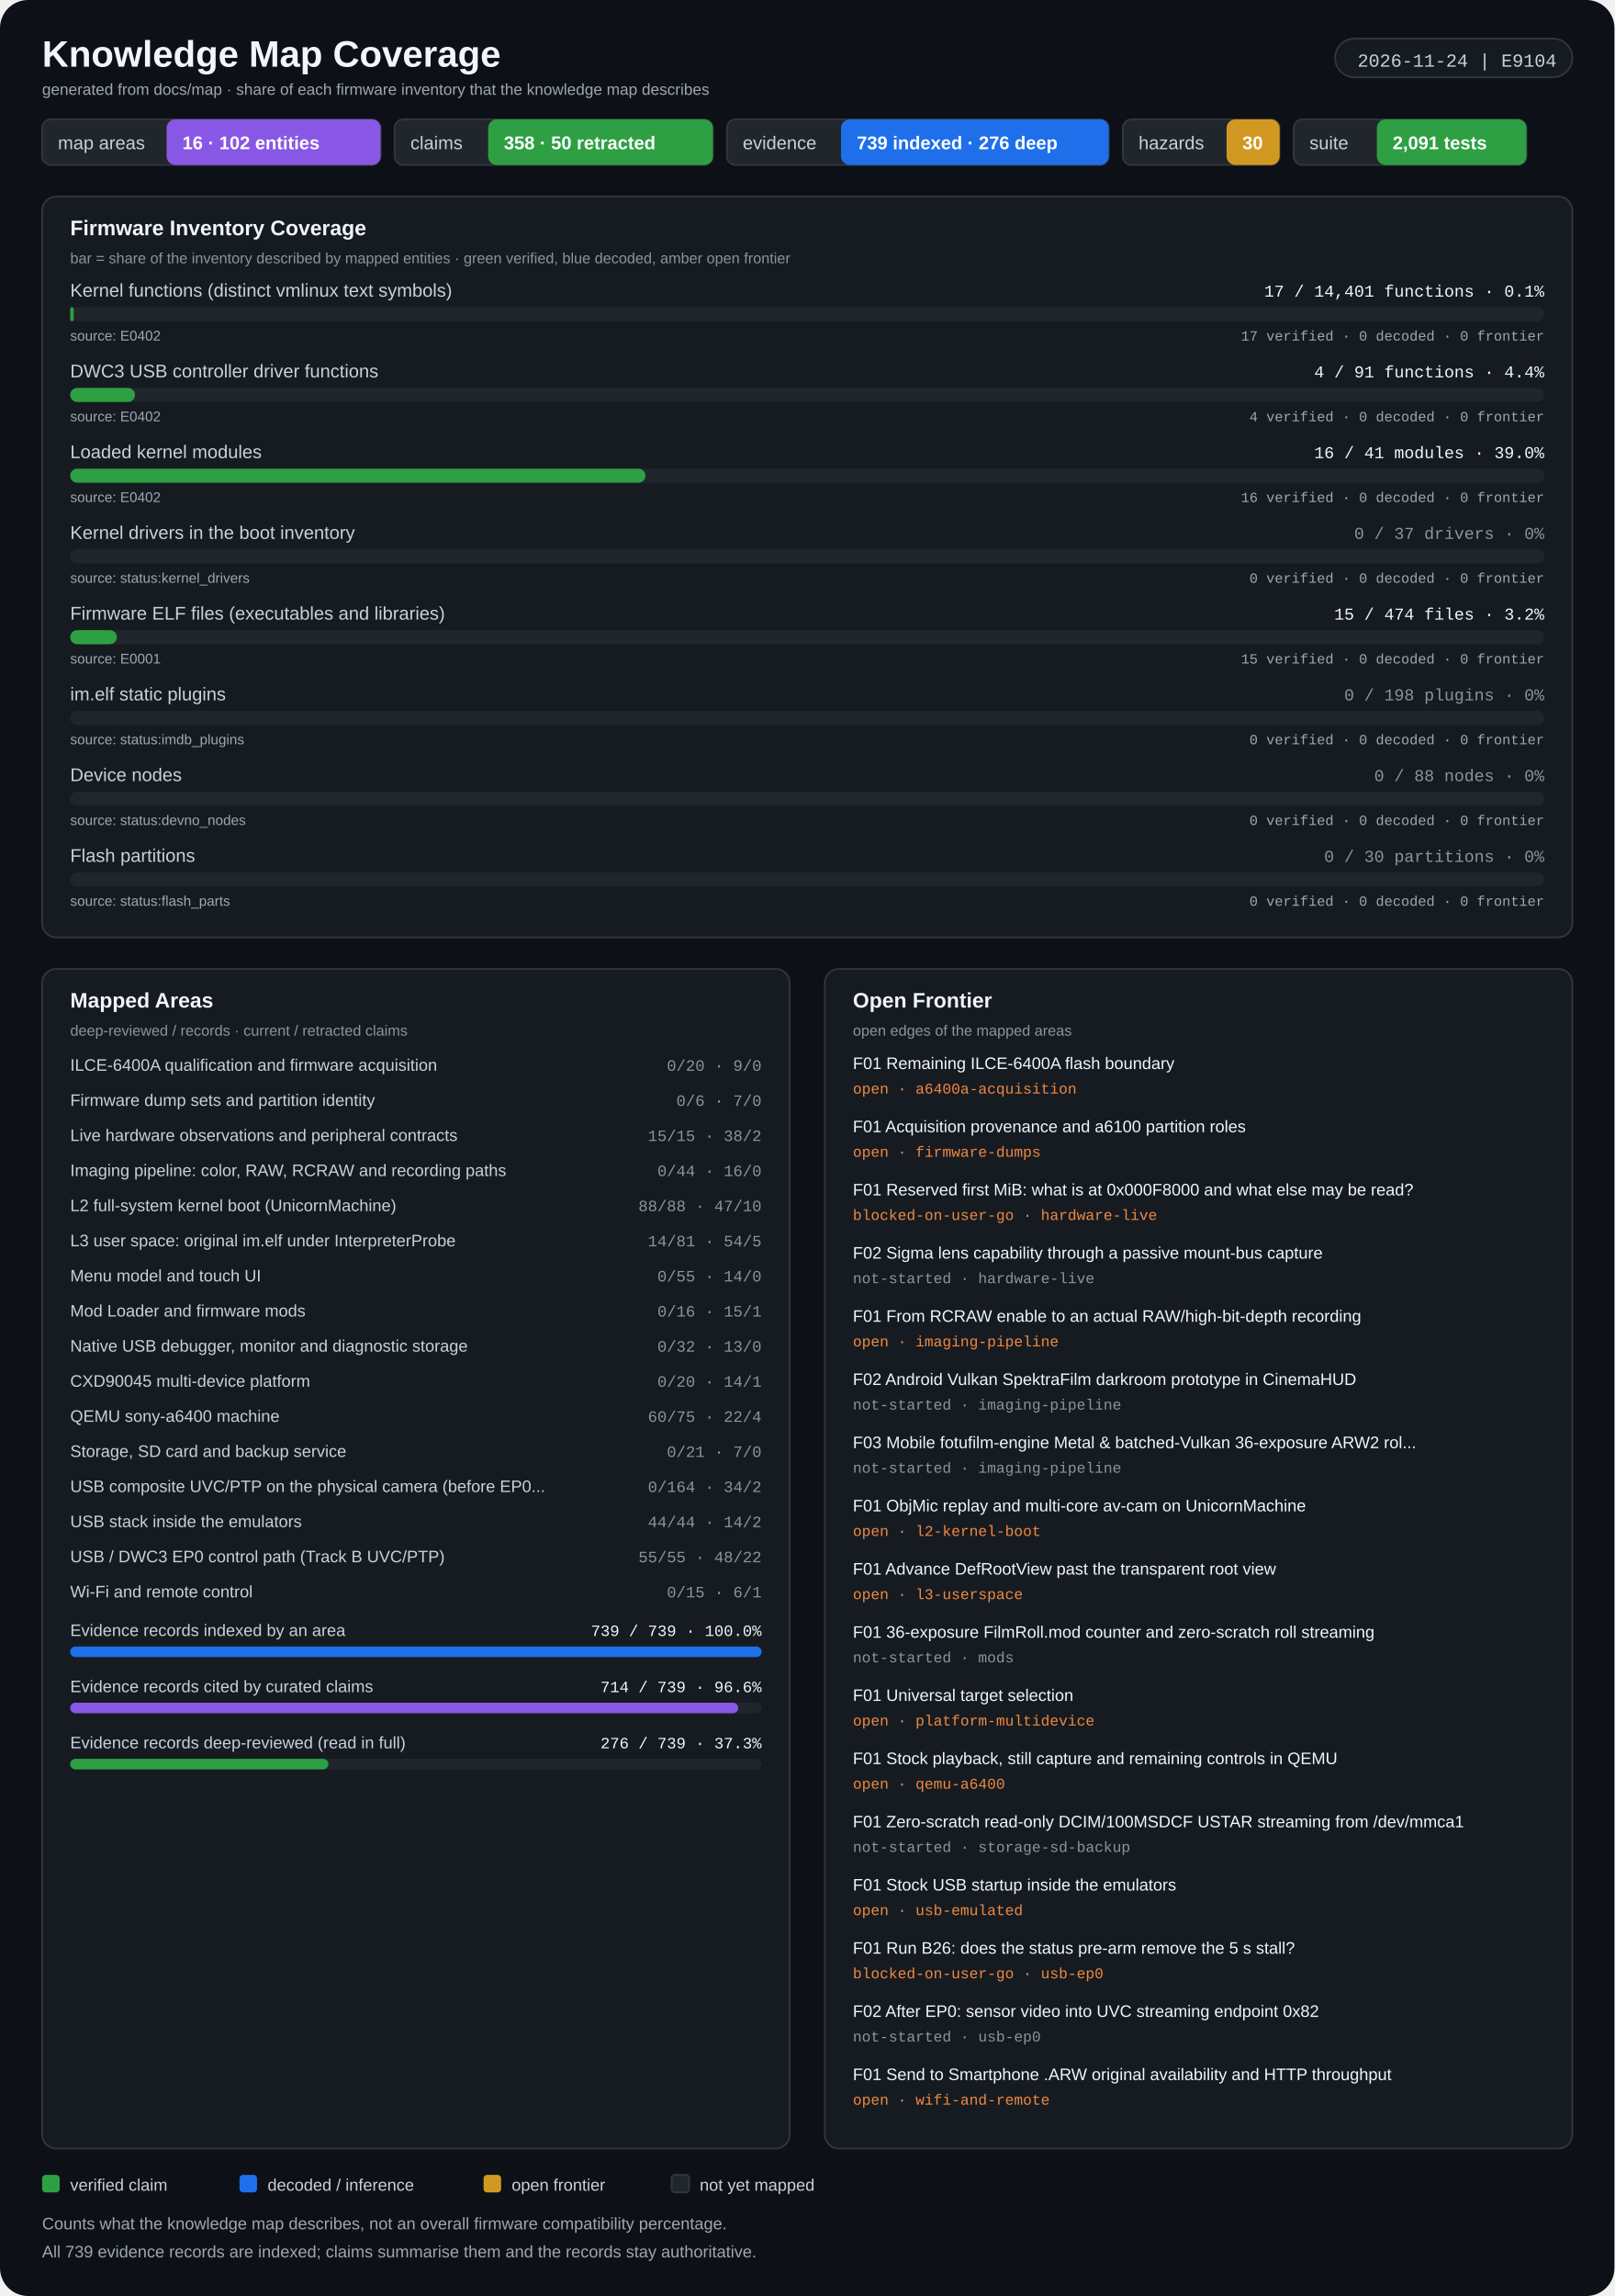
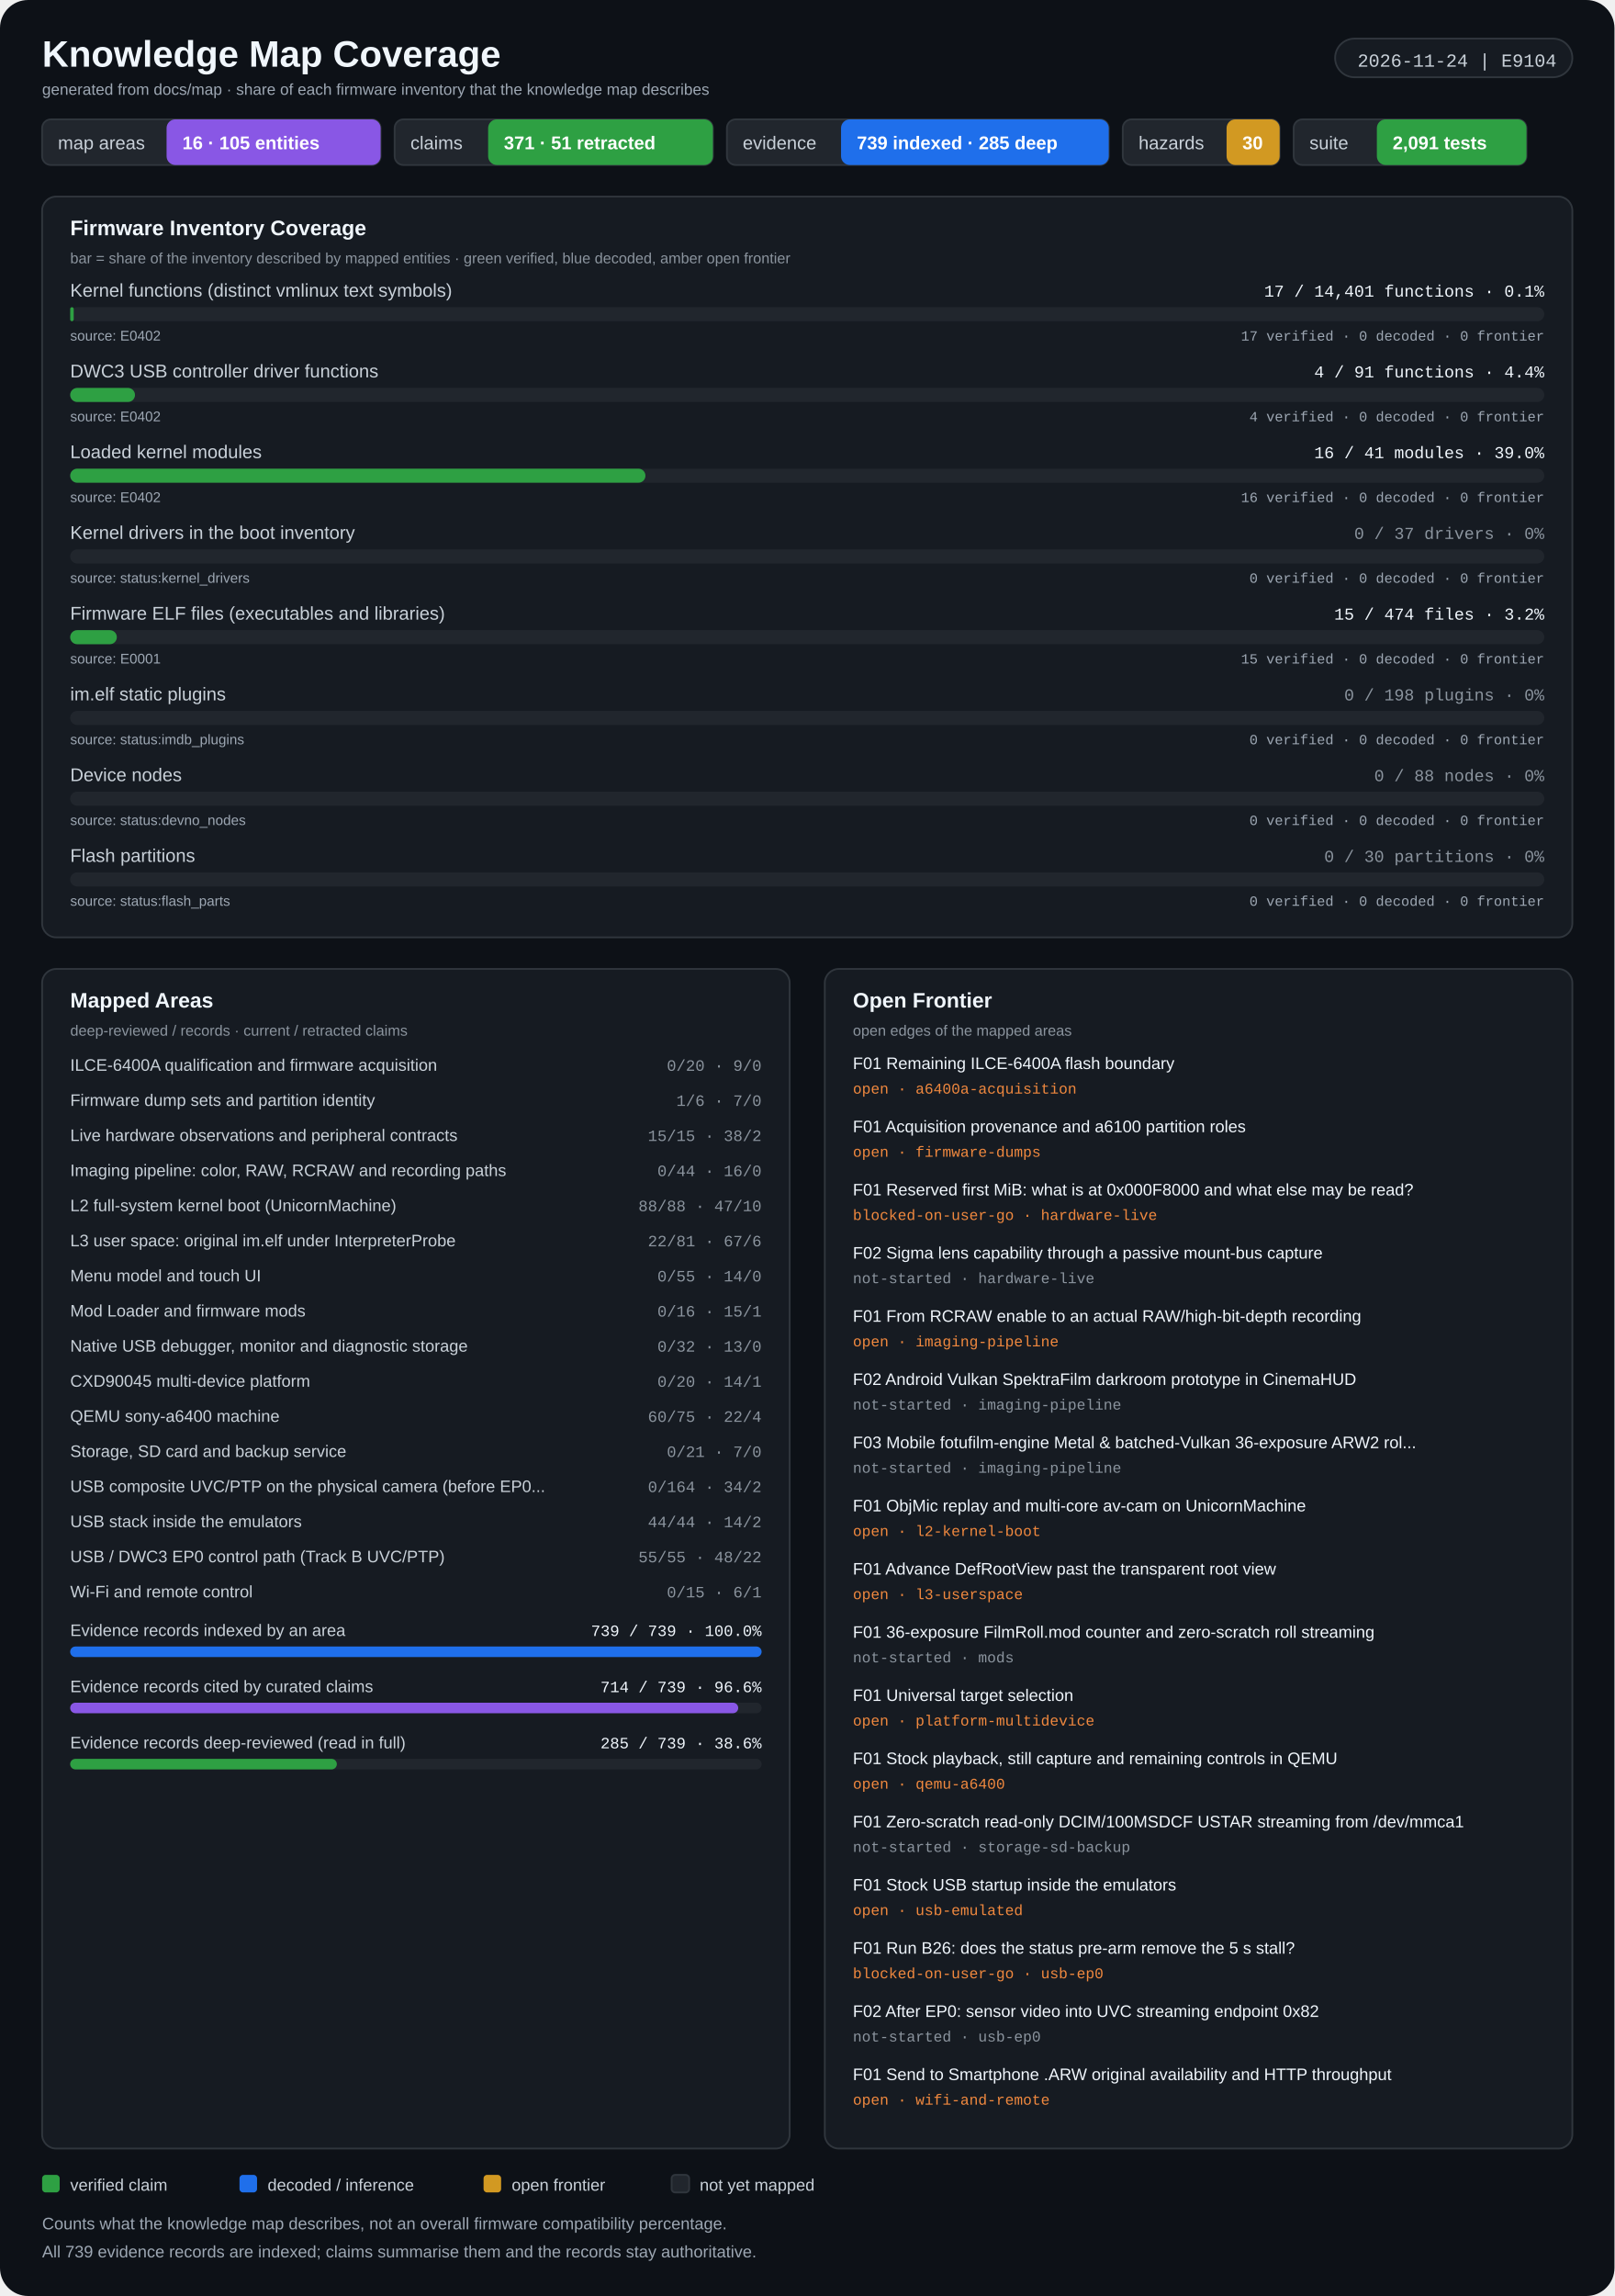
<svg xmlns="http://www.w3.org/2000/svg" width="920" height="1308" viewBox="0 0 920 1308" role="img" aria-labelledby="title desc">
  <rect width="920" height="1308" rx="16" fill="#0d1117" />
  <g>
    <text x="24" y="38" fill="#f0f6fc" font-size="21" font-weight="700" font-family="Segoe UI, Arial, sans-serif" text-anchor="start">Knowledge Map Coverage</text>
    <text x="24" y="54" fill="#9da7b3" font-size="9" font-weight="400" font-family="Segoe UI, Arial, sans-serif" text-anchor="start">generated from docs/map · share of each firmware inventory that the knowledge map describes</text>
    <rect x="760.82" y="22" width="135.18" height="22" rx="11" fill="#161b22" stroke="#30363d" stroke-width="1" />
    <text x="887" y="38" fill="#c9d1d9" font-size="10.5" font-weight="400" font-family="Consolas, 'Courier New', monospace" text-anchor="end">2026-11-24 | E9104</text>
    <rect x="24" y="68" width="192.878" height="26" rx="5" fill="#21262d" stroke="#30363d" stroke-width="1" />
    <rect x="94.92" y="68" width="121.958" height="26" rx="5" fill="#8957e5" />
    <text x="33" y="85" fill="#c9d1d9" font-size="10.5" font-weight="400" font-family="Segoe UI, Arial, sans-serif" text-anchor="start">map areas</text>
-     <text x="103.92" y="85" fill="#ffffff" font-size="10.5" font-weight="700" font-family="Segoe UI, Arial, sans-serif" text-anchor="start">16 · 102 entities</text>
+     <text x="103.92" y="85" fill="#ffffff" font-size="10.5" font-weight="700" font-family="Segoe UI, Arial, sans-serif" text-anchor="start">16 · 105 entities</text>
    <rect x="224.878" y="68" width="181.354" height="26" rx="5" fill="#21262d" stroke="#30363d" stroke-width="1" />
    <rect x="278.158" y="68" width="128.074" height="26" rx="5" fill="#2ea043" />
    <text x="233.878" y="85" fill="#c9d1d9" font-size="10.5" font-weight="400" font-family="Segoe UI, Arial, sans-serif" text-anchor="start">claims</text>
-     <text x="287.158" y="85" fill="#ffffff" font-size="10.5" font-weight="700" font-family="Segoe UI, Arial, sans-serif" text-anchor="start">358 · 50 retracted</text>
+     <text x="287.158" y="85" fill="#ffffff" font-size="10.5" font-weight="700" font-family="Segoe UI, Arial, sans-serif" text-anchor="start">371 · 51 retracted</text>
    <rect x="414.232" y="68" width="217.574" height="26" rx="5" fill="#21262d" stroke="#30363d" stroke-width="1" />
    <rect x="479.272" y="68" width="152.534" height="26" rx="5" fill="#1f6feb" />
    <text x="423.232" y="85" fill="#c9d1d9" font-size="10.5" font-weight="400" font-family="Segoe UI, Arial, sans-serif" text-anchor="start">evidence</text>
-     <text x="488.272" y="85" fill="#ffffff" font-size="10.5" font-weight="700" font-family="Segoe UI, Arial, sans-serif" text-anchor="start">739 indexed · 276 deep</text>
+     <text x="488.272" y="85" fill="#ffffff" font-size="10.5" font-weight="700" font-family="Segoe UI, Arial, sans-serif" text-anchor="start">739 indexed · 285 deep</text>
    <rect x="639.806" y="68" width="89.39" height="26" rx="5" fill="#21262d" stroke="#30363d" stroke-width="1" />
    <rect x="698.966" y="68" width="30.23" height="26" rx="5" fill="#d29922" />
    <text x="648.806" y="85" fill="#c9d1d9" font-size="10.5" font-weight="400" font-family="Segoe UI, Arial, sans-serif" text-anchor="start">hazards</text>
    <text x="707.966" y="85" fill="#ffffff" font-size="10.5" font-weight="700" font-family="Segoe UI, Arial, sans-serif" text-anchor="start">30</text>
    <rect x="737.197" y="68" width="132.667" height="26" rx="5" fill="#21262d" stroke="#30363d" stroke-width="1" />
    <rect x="784.597" y="68" width="85.267" height="26" rx="5" fill="#2ea043" />
    <text x="746.197" y="85" fill="#c9d1d9" font-size="10.5" font-weight="400" font-family="Segoe UI, Arial, sans-serif" text-anchor="start">suite</text>
    <text x="793.597" y="85" fill="#ffffff" font-size="10.5" font-weight="700" font-family="Segoe UI, Arial, sans-serif" text-anchor="start">2,091 tests</text>
    <rect x="24" y="112" width="872" height="422" rx="8" fill="#161b22" stroke="#30363d" stroke-width="1" />
    <text x="40" y="134" fill="#f0f6fc" font-size="12" font-weight="700" font-family="Segoe UI, Arial, sans-serif" text-anchor="start">Firmware Inventory Coverage</text>
    <text x="40" y="150" fill="#8b949e" font-size="8.5" font-weight="400" font-family="Segoe UI, Arial, sans-serif" text-anchor="start">bar = share of the inventory described by mapped entities · green verified, blue decoded, amber open frontier</text>
    <text x="40" y="169" fill="#c9d1d9" font-size="10.5" font-weight="400" font-family="Segoe UI, Arial, sans-serif" text-anchor="start">Kernel functions (distinct vmlinux text symbols)</text>
    <text x="880" y="169" fill="#f0f6fc" font-size="9.5" font-weight="400" font-family="Consolas, 'Courier New', monospace" text-anchor="end">17 / 14,401 functions · 0.1%</text>
    <rect x="40" y="175" width="840" height="8" rx="4" fill="#21262d" />
    <rect x="40" y="175" width="2" height="8" rx="1" fill="#2ea043" />
    <text x="40" y="194" fill="#9da7b3" font-size="8" font-weight="400" font-family="Segoe UI, Arial, sans-serif" text-anchor="start">source: E0402</text>
    <text x="880" y="194" fill="#9da7b3" font-size="8" font-weight="400" font-family="Consolas, 'Courier New', monospace" text-anchor="end">17 verified · 0 decoded · 0 frontier</text>
    <text x="40" y="215" fill="#c9d1d9" font-size="10.5" font-weight="400" font-family="Segoe UI, Arial, sans-serif" text-anchor="start">DWC3 USB controller driver functions</text>
    <text x="880" y="215" fill="#f0f6fc" font-size="9.5" font-weight="400" font-family="Consolas, 'Courier New', monospace" text-anchor="end">4 / 91 functions · 4.4%</text>
    <rect x="40" y="221" width="840" height="8" rx="4" fill="#21262d" />
    <rect x="40" y="221" width="36.923" height="8" rx="4" fill="#2ea043" />
    <text x="40" y="240" fill="#9da7b3" font-size="8" font-weight="400" font-family="Segoe UI, Arial, sans-serif" text-anchor="start">source: E0402</text>
    <text x="880" y="240" fill="#9da7b3" font-size="8" font-weight="400" font-family="Consolas, 'Courier New', monospace" text-anchor="end">4 verified · 0 decoded · 0 frontier</text>
    <text x="40" y="261" fill="#c9d1d9" font-size="10.5" font-weight="400" font-family="Segoe UI, Arial, sans-serif" text-anchor="start">Loaded kernel modules</text>
    <text x="880" y="261" fill="#f0f6fc" font-size="9.5" font-weight="400" font-family="Consolas, 'Courier New', monospace" text-anchor="end">16 / 41 modules · 39.0%</text>
    <rect x="40" y="267" width="840" height="8" rx="4" fill="#21262d" />
    <rect x="40" y="267" width="327.805" height="8" rx="4" fill="#2ea043" />
    <text x="40" y="286" fill="#9da7b3" font-size="8" font-weight="400" font-family="Segoe UI, Arial, sans-serif" text-anchor="start">source: E0402</text>
    <text x="880" y="286" fill="#9da7b3" font-size="8" font-weight="400" font-family="Consolas, 'Courier New', monospace" text-anchor="end">16 verified · 0 decoded · 0 frontier</text>
    <text x="40" y="307" fill="#c9d1d9" font-size="10.5" font-weight="400" font-family="Segoe UI, Arial, sans-serif" text-anchor="start">Kernel drivers in the boot inventory</text>
    <text x="880" y="307" fill="#8b949e" font-size="9.5" font-weight="400" font-family="Consolas, 'Courier New', monospace" text-anchor="end">0 / 37 drivers · 0%</text>
    <rect x="40" y="313" width="840" height="8" rx="4" fill="#21262d" />
    <text x="40" y="332" fill="#9da7b3" font-size="8" font-weight="400" font-family="Segoe UI, Arial, sans-serif" text-anchor="start">source: status:kernel_drivers</text>
    <text x="880" y="332" fill="#9da7b3" font-size="8" font-weight="400" font-family="Consolas, 'Courier New', monospace" text-anchor="end">0 verified · 0 decoded · 0 frontier</text>
    <text x="40" y="353" fill="#c9d1d9" font-size="10.5" font-weight="400" font-family="Segoe UI, Arial, sans-serif" text-anchor="start">Firmware ELF files (executables and libraries)</text>
    <text x="880" y="353" fill="#f0f6fc" font-size="9.5" font-weight="400" font-family="Consolas, 'Courier New', monospace" text-anchor="end">15 / 474 files · 3.2%</text>
    <rect x="40" y="359" width="840" height="8" rx="4" fill="#21262d" />
    <rect x="40" y="359" width="26.582" height="8" rx="4" fill="#2ea043" />
    <text x="40" y="378" fill="#9da7b3" font-size="8" font-weight="400" font-family="Segoe UI, Arial, sans-serif" text-anchor="start">source: E0001</text>
    <text x="880" y="378" fill="#9da7b3" font-size="8" font-weight="400" font-family="Consolas, 'Courier New', monospace" text-anchor="end">15 verified · 0 decoded · 0 frontier</text>
    <text x="40" y="399" fill="#c9d1d9" font-size="10.5" font-weight="400" font-family="Segoe UI, Arial, sans-serif" text-anchor="start">im.elf static plugins</text>
    <text x="880" y="399" fill="#8b949e" font-size="9.5" font-weight="400" font-family="Consolas, 'Courier New', monospace" text-anchor="end">0 / 198 plugins · 0%</text>
    <rect x="40" y="405" width="840" height="8" rx="4" fill="#21262d" />
    <text x="40" y="424" fill="#9da7b3" font-size="8" font-weight="400" font-family="Segoe UI, Arial, sans-serif" text-anchor="start">source: status:imdb_plugins</text>
    <text x="880" y="424" fill="#9da7b3" font-size="8" font-weight="400" font-family="Consolas, 'Courier New', monospace" text-anchor="end">0 verified · 0 decoded · 0 frontier</text>
    <text x="40" y="445" fill="#c9d1d9" font-size="10.5" font-weight="400" font-family="Segoe UI, Arial, sans-serif" text-anchor="start">Device nodes</text>
    <text x="880" y="445" fill="#8b949e" font-size="9.5" font-weight="400" font-family="Consolas, 'Courier New', monospace" text-anchor="end">0 / 88 nodes · 0%</text>
    <rect x="40" y="451" width="840" height="8" rx="4" fill="#21262d" />
    <text x="40" y="470" fill="#9da7b3" font-size="8" font-weight="400" font-family="Segoe UI, Arial, sans-serif" text-anchor="start">source: status:devno_nodes</text>
    <text x="880" y="470" fill="#9da7b3" font-size="8" font-weight="400" font-family="Consolas, 'Courier New', monospace" text-anchor="end">0 verified · 0 decoded · 0 frontier</text>
    <text x="40" y="491" fill="#c9d1d9" font-size="10.5" font-weight="400" font-family="Segoe UI, Arial, sans-serif" text-anchor="start">Flash partitions</text>
    <text x="880" y="491" fill="#8b949e" font-size="9.5" font-weight="400" font-family="Consolas, 'Courier New', monospace" text-anchor="end">0 / 30 partitions · 0%</text>
    <rect x="40" y="497" width="840" height="8" rx="4" fill="#21262d" />
    <text x="40" y="516" fill="#9da7b3" font-size="8" font-weight="400" font-family="Segoe UI, Arial, sans-serif" text-anchor="start">source: status:flash_parts</text>
    <text x="880" y="516" fill="#9da7b3" font-size="8" font-weight="400" font-family="Consolas, 'Courier New', monospace" text-anchor="end">0 verified · 0 decoded · 0 frontier</text>
    <rect x="24" y="552" width="426" height="672" rx="8" fill="#161b22" stroke="#30363d" stroke-width="1" />
    <rect x="470" y="552" width="426" height="672" rx="8" fill="#161b22" stroke="#30363d" stroke-width="1" />
    <text x="40" y="574" fill="#f0f6fc" font-size="12" font-weight="700" font-family="Segoe UI, Arial, sans-serif" text-anchor="start">Mapped Areas</text>
    <text x="40" y="590" fill="#8b949e" font-size="8.5" font-weight="400" font-family="Segoe UI, Arial, sans-serif" text-anchor="start">deep-reviewed / records · current / retracted claims</text>
    <text x="486" y="574" fill="#f0f6fc" font-size="12" font-weight="700" font-family="Segoe UI, Arial, sans-serif" text-anchor="start">Open Frontier</text>
    <text x="486" y="590" fill="#8b949e" font-size="8.5" font-weight="400" font-family="Segoe UI, Arial, sans-serif" text-anchor="start">open edges of the mapped areas</text>
    <text x="40" y="610" fill="#c9d1d9" font-size="9.5" font-weight="400" font-family="Segoe UI, Arial, sans-serif" text-anchor="start">ILCE-6400A qualification and firmware acquisition</text>
    <text x="434" y="610" fill="#8b949e" font-size="9" font-weight="400" font-family="Consolas, 'Courier New', monospace" text-anchor="end">0/20 · 9/0</text>
    <text x="40" y="630" fill="#c9d1d9" font-size="9.5" font-weight="400" font-family="Segoe UI, Arial, sans-serif" text-anchor="start">Firmware dump sets and partition identity</text>
-     <text x="434" y="630" fill="#8b949e" font-size="9" font-weight="400" font-family="Consolas, 'Courier New', monospace" text-anchor="end">0/6 · 7/0</text>
+     <text x="434" y="630" fill="#8b949e" font-size="9" font-weight="400" font-family="Consolas, 'Courier New', monospace" text-anchor="end">1/6 · 7/0</text>
    <text x="40" y="650" fill="#c9d1d9" font-size="9.5" font-weight="400" font-family="Segoe UI, Arial, sans-serif" text-anchor="start">Live hardware observations and peripheral contracts</text>
    <text x="434" y="650" fill="#8b949e" font-size="9" font-weight="400" font-family="Consolas, 'Courier New', monospace" text-anchor="end">15/15 · 38/2</text>
    <text x="40" y="670" fill="#c9d1d9" font-size="9.5" font-weight="400" font-family="Segoe UI, Arial, sans-serif" text-anchor="start">Imaging pipeline: color, RAW, RCRAW and recording paths</text>
    <text x="434" y="670" fill="#8b949e" font-size="9" font-weight="400" font-family="Consolas, 'Courier New', monospace" text-anchor="end">0/44 · 16/0</text>
    <text x="40" y="690" fill="#c9d1d9" font-size="9.5" font-weight="400" font-family="Segoe UI, Arial, sans-serif" text-anchor="start">L2 full-system kernel boot (UnicornMachine)</text>
    <text x="434" y="690" fill="#8b949e" font-size="9" font-weight="400" font-family="Consolas, 'Courier New', monospace" text-anchor="end">88/88 · 47/10</text>
    <text x="40" y="710" fill="#c9d1d9" font-size="9.5" font-weight="400" font-family="Segoe UI, Arial, sans-serif" text-anchor="start">L3 user space: original im.elf under InterpreterProbe</text>
-     <text x="434" y="710" fill="#8b949e" font-size="9" font-weight="400" font-family="Consolas, 'Courier New', monospace" text-anchor="end">14/81 · 54/5</text>
+     <text x="434" y="710" fill="#8b949e" font-size="9" font-weight="400" font-family="Consolas, 'Courier New', monospace" text-anchor="end">22/81 · 67/6</text>
    <text x="40" y="730" fill="#c9d1d9" font-size="9.5" font-weight="400" font-family="Segoe UI, Arial, sans-serif" text-anchor="start">Menu model and touch UI</text>
    <text x="434" y="730" fill="#8b949e" font-size="9" font-weight="400" font-family="Consolas, 'Courier New', monospace" text-anchor="end">0/55 · 14/0</text>
    <text x="40" y="750" fill="#c9d1d9" font-size="9.5" font-weight="400" font-family="Segoe UI, Arial, sans-serif" text-anchor="start">Mod Loader and firmware mods</text>
    <text x="434" y="750" fill="#8b949e" font-size="9" font-weight="400" font-family="Consolas, 'Courier New', monospace" text-anchor="end">0/16 · 15/1</text>
    <text x="40" y="770" fill="#c9d1d9" font-size="9.5" font-weight="400" font-family="Segoe UI, Arial, sans-serif" text-anchor="start">Native USB debugger, monitor and diagnostic storage</text>
    <text x="434" y="770" fill="#8b949e" font-size="9" font-weight="400" font-family="Consolas, 'Courier New', monospace" text-anchor="end">0/32 · 13/0</text>
    <text x="40" y="790" fill="#c9d1d9" font-size="9.5" font-weight="400" font-family="Segoe UI, Arial, sans-serif" text-anchor="start">CXD90045 multi-device platform</text>
    <text x="434" y="790" fill="#8b949e" font-size="9" font-weight="400" font-family="Consolas, 'Courier New', monospace" text-anchor="end">0/20 · 14/1</text>
    <text x="40" y="810" fill="#c9d1d9" font-size="9.5" font-weight="400" font-family="Segoe UI, Arial, sans-serif" text-anchor="start">QEMU sony-a6400 machine</text>
    <text x="434" y="810" fill="#8b949e" font-size="9" font-weight="400" font-family="Consolas, 'Courier New', monospace" text-anchor="end">60/75 · 22/4</text>
    <text x="40" y="830" fill="#c9d1d9" font-size="9.5" font-weight="400" font-family="Segoe UI, Arial, sans-serif" text-anchor="start">Storage, SD card and backup service</text>
    <text x="434" y="830" fill="#8b949e" font-size="9" font-weight="400" font-family="Consolas, 'Courier New', monospace" text-anchor="end">0/21 · 7/0</text>
    <text x="40" y="850" fill="#c9d1d9" font-size="9.5" font-weight="400" font-family="Segoe UI, Arial, sans-serif" text-anchor="start">USB composite UVC/PTP on the physical camera (before EP0...</text>
    <text x="434" y="850" fill="#8b949e" font-size="9" font-weight="400" font-family="Consolas, 'Courier New', monospace" text-anchor="end">0/164 · 34/2</text>
    <text x="40" y="870" fill="#c9d1d9" font-size="9.5" font-weight="400" font-family="Segoe UI, Arial, sans-serif" text-anchor="start">USB stack inside the emulators</text>
    <text x="434" y="870" fill="#8b949e" font-size="9" font-weight="400" font-family="Consolas, 'Courier New', monospace" text-anchor="end">44/44 · 14/2</text>
    <text x="40" y="890" fill="#c9d1d9" font-size="9.5" font-weight="400" font-family="Segoe UI, Arial, sans-serif" text-anchor="start">USB / DWC3 EP0 control path (Track B UVC/PTP)</text>
    <text x="434" y="890" fill="#8b949e" font-size="9" font-weight="400" font-family="Consolas, 'Courier New', monospace" text-anchor="end">55/55 · 48/22</text>
    <text x="40" y="910" fill="#c9d1d9" font-size="9.5" font-weight="400" font-family="Segoe UI, Arial, sans-serif" text-anchor="start">Wi-Fi and remote control</text>
    <text x="434" y="910" fill="#8b949e" font-size="9" font-weight="400" font-family="Consolas, 'Courier New', monospace" text-anchor="end">0/15 · 6/1</text>
    <text x="40" y="932" fill="#c9d1d9" font-size="9.5" font-weight="400" font-family="Segoe UI, Arial, sans-serif" text-anchor="start">Evidence records indexed by an area</text>
    <text x="434" y="932" fill="#f0f6fc" font-size="9" font-weight="400" font-family="Consolas, 'Courier New', monospace" text-anchor="end">739 / 739 · 100.0%</text>
    <rect x="40" y="938" width="394" height="6" rx="3" fill="#21262d" />
    <rect x="40" y="938" width="394" height="6" rx="3" fill="#1f6feb" />
    <text x="40" y="964" fill="#c9d1d9" font-size="9.5" font-weight="400" font-family="Segoe UI, Arial, sans-serif" text-anchor="start">Evidence records cited by curated claims</text>
    <text x="434" y="964" fill="#f0f6fc" font-size="9" font-weight="400" font-family="Consolas, 'Courier New', monospace" text-anchor="end">714 / 739 · 96.6%</text>
    <rect x="40" y="970" width="394" height="6" rx="3" fill="#21262d" />
    <rect x="40" y="970" width="380.671" height="6" rx="3" fill="#8957e5" />
    <text x="40" y="996" fill="#c9d1d9" font-size="9.5" font-weight="400" font-family="Segoe UI, Arial, sans-serif" text-anchor="start">Evidence records deep-reviewed (read in full)</text>
-     <text x="434" y="996" fill="#f0f6fc" font-size="9" font-weight="400" font-family="Consolas, 'Courier New', monospace" text-anchor="end">276 / 739 · 37.3%</text>
+     <text x="434" y="996" fill="#f0f6fc" font-size="9" font-weight="400" font-family="Consolas, 'Courier New', monospace" text-anchor="end">285 / 739 · 38.6%</text>
    <rect x="40" y="1002" width="394" height="6" rx="3" fill="#21262d" />
-     <rect x="40" y="1002" width="147.15" height="6" rx="3" fill="#2ea043" />
+     <rect x="40" y="1002" width="151.949" height="6" rx="3" fill="#2ea043" />
    <text x="486" y="609" fill="#f0f6fc" font-size="9.5" font-weight="400" font-family="Segoe UI, Arial, sans-serif" text-anchor="start">F01  Remaining ILCE-6400A flash boundary</text>
    <text x="486" y="623" fill="#f0883e" font-size="8.5" font-weight="400" font-family="Consolas, 'Courier New', monospace" text-anchor="start">open · a6400a-acquisition</text>
    <text x="486" y="645" fill="#f0f6fc" font-size="9.5" font-weight="400" font-family="Segoe UI, Arial, sans-serif" text-anchor="start">F01  Acquisition provenance and a6100 partition roles</text>
    <text x="486" y="659" fill="#f0883e" font-size="8.5" font-weight="400" font-family="Consolas, 'Courier New', monospace" text-anchor="start">open · firmware-dumps</text>
    <text x="486" y="681" fill="#f0f6fc" font-size="9.5" font-weight="400" font-family="Segoe UI, Arial, sans-serif" text-anchor="start">F01  Reserved first MiB: what is at 0x000F8000 and what else may be read?</text>
    <text x="486" y="695" fill="#f0883e" font-size="8.5" font-weight="400" font-family="Consolas, 'Courier New', monospace" text-anchor="start">blocked-on-user-go · hardware-live</text>
    <text x="486" y="717" fill="#f0f6fc" font-size="9.5" font-weight="400" font-family="Segoe UI, Arial, sans-serif" text-anchor="start">F02  Sigma lens capability through a passive mount-bus capture</text>
    <text x="486" y="731" fill="#8b949e" font-size="8.5" font-weight="400" font-family="Consolas, 'Courier New', monospace" text-anchor="start">not-started · hardware-live</text>
    <text x="486" y="753" fill="#f0f6fc" font-size="9.5" font-weight="400" font-family="Segoe UI, Arial, sans-serif" text-anchor="start">F01  From RCRAW enable to an actual RAW/high-bit-depth recording</text>
    <text x="486" y="767" fill="#f0883e" font-size="8.5" font-weight="400" font-family="Consolas, 'Courier New', monospace" text-anchor="start">open · imaging-pipeline</text>
    <text x="486" y="789" fill="#f0f6fc" font-size="9.5" font-weight="400" font-family="Segoe UI, Arial, sans-serif" text-anchor="start">F02  Android Vulkan SpektraFilm darkroom prototype in CinemaHUD</text>
    <text x="486" y="803" fill="#8b949e" font-size="8.5" font-weight="400" font-family="Consolas, 'Courier New', monospace" text-anchor="start">not-started · imaging-pipeline</text>
    <text x="486" y="825" fill="#f0f6fc" font-size="9.5" font-weight="400" font-family="Segoe UI, Arial, sans-serif" text-anchor="start">F03  Mobile fotufilm-engine Metal &amp; batched-Vulkan 36-exposure ARW2 rol...</text>
    <text x="486" y="839" fill="#8b949e" font-size="8.5" font-weight="400" font-family="Consolas, 'Courier New', monospace" text-anchor="start">not-started · imaging-pipeline</text>
    <text x="486" y="861" fill="#f0f6fc" font-size="9.5" font-weight="400" font-family="Segoe UI, Arial, sans-serif" text-anchor="start">F01  ObjMic replay and multi-core av-cam on UnicornMachine</text>
    <text x="486" y="875" fill="#f0883e" font-size="8.5" font-weight="400" font-family="Consolas, 'Courier New', monospace" text-anchor="start">open · l2-kernel-boot</text>
    <text x="486" y="897" fill="#f0f6fc" font-size="9.5" font-weight="400" font-family="Segoe UI, Arial, sans-serif" text-anchor="start">F01  Advance DefRootView past the transparent root view</text>
    <text x="486" y="911" fill="#f0883e" font-size="8.5" font-weight="400" font-family="Consolas, 'Courier New', monospace" text-anchor="start">open · l3-userspace</text>
    <text x="486" y="933" fill="#f0f6fc" font-size="9.5" font-weight="400" font-family="Segoe UI, Arial, sans-serif" text-anchor="start">F01  36-exposure FilmRoll.mod counter and zero-scratch roll streaming</text>
    <text x="486" y="947" fill="#8b949e" font-size="8.5" font-weight="400" font-family="Consolas, 'Courier New', monospace" text-anchor="start">not-started · mods</text>
    <text x="486" y="969" fill="#f0f6fc" font-size="9.5" font-weight="400" font-family="Segoe UI, Arial, sans-serif" text-anchor="start">F01  Universal target selection</text>
    <text x="486" y="983" fill="#f0883e" font-size="8.5" font-weight="400" font-family="Consolas, 'Courier New', monospace" text-anchor="start">open · platform-multidevice</text>
    <text x="486" y="1005" fill="#f0f6fc" font-size="9.5" font-weight="400" font-family="Segoe UI, Arial, sans-serif" text-anchor="start">F01  Stock playback, still capture and remaining controls in QEMU</text>
    <text x="486" y="1019" fill="#f0883e" font-size="8.5" font-weight="400" font-family="Consolas, 'Courier New', monospace" text-anchor="start">open · qemu-a6400</text>
    <text x="486" y="1041" fill="#f0f6fc" font-size="9.5" font-weight="400" font-family="Segoe UI, Arial, sans-serif" text-anchor="start">F01  Zero-scratch read-only DCIM/100MSDCF USTAR streaming from /dev/mmca1</text>
    <text x="486" y="1055" fill="#8b949e" font-size="8.5" font-weight="400" font-family="Consolas, 'Courier New', monospace" text-anchor="start">not-started · storage-sd-backup</text>
    <text x="486" y="1077" fill="#f0f6fc" font-size="9.5" font-weight="400" font-family="Segoe UI, Arial, sans-serif" text-anchor="start">F01  Stock USB startup inside the emulators</text>
    <text x="486" y="1091" fill="#f0883e" font-size="8.5" font-weight="400" font-family="Consolas, 'Courier New', monospace" text-anchor="start">open · usb-emulated</text>
    <text x="486" y="1113" fill="#f0f6fc" font-size="9.5" font-weight="400" font-family="Segoe UI, Arial, sans-serif" text-anchor="start">F01  Run B26: does the status pre-arm remove the 5 s stall?</text>
    <text x="486" y="1127" fill="#f0883e" font-size="8.5" font-weight="400" font-family="Consolas, 'Courier New', monospace" text-anchor="start">blocked-on-user-go · usb-ep0</text>
    <text x="486" y="1149" fill="#f0f6fc" font-size="9.5" font-weight="400" font-family="Segoe UI, Arial, sans-serif" text-anchor="start">F02  After EP0: sensor video into UVC streaming endpoint 0x82</text>
    <text x="486" y="1163" fill="#8b949e" font-size="8.5" font-weight="400" font-family="Consolas, 'Courier New', monospace" text-anchor="start">not-started · usb-ep0</text>
    <text x="486" y="1185" fill="#f0f6fc" font-size="9.5" font-weight="400" font-family="Segoe UI, Arial, sans-serif" text-anchor="start">F01  Send to Smartphone .ARW original availability and HTTP throughput</text>
    <text x="486" y="1199" fill="#f0883e" font-size="8.5" font-weight="400" font-family="Consolas, 'Courier New', monospace" text-anchor="start">open · wifi-and-remote</text>
    <rect x="24" y="1239" width="10" height="10" rx="2" fill="#2ea043" />
    <text x="40" y="1248" fill="#c9d1d9" font-size="9.5" font-weight="400" font-family="Segoe UI, Arial, sans-serif" text-anchor="start">verified claim</text>
    <rect x="136.48" y="1239" width="10" height="10" rx="2" fill="#1f6feb" />
    <text x="152.48" y="1248" fill="#c9d1d9" font-size="9.5" font-weight="400" font-family="Segoe UI, Arial, sans-serif" text-anchor="start">decoded / inference</text>
    <rect x="275.56" y="1239" width="10" height="10" rx="2" fill="#d29922" />
    <text x="291.56" y="1248" fill="#c9d1d9" font-size="9.5" font-weight="400" font-family="Segoe UI, Arial, sans-serif" text-anchor="start">open frontier</text>
    <rect x="382.72" y="1239" width="10" height="10" rx="2" fill="#21262d" stroke="#30363d" stroke-width="1" />
    <text x="398.72" y="1248" fill="#c9d1d9" font-size="9.5" font-weight="400" font-family="Segoe UI, Arial, sans-serif" text-anchor="start">not yet mapped</text>
    <text x="24" y="1270" fill="#9da7b3" font-size="9.5" font-weight="400" font-family="Segoe UI, Arial, sans-serif" text-anchor="start">Counts what the knowledge map describes, not an overall firmware compatibility percentage.</text>
    <text x="24" y="1286" fill="#9da7b3" font-size="9.5" font-weight="400" font-family="Segoe UI, Arial, sans-serif" text-anchor="start">All 739 evidence records are indexed; claims summarise them and the records stay authoritative.</text>
  </g>
</svg>
